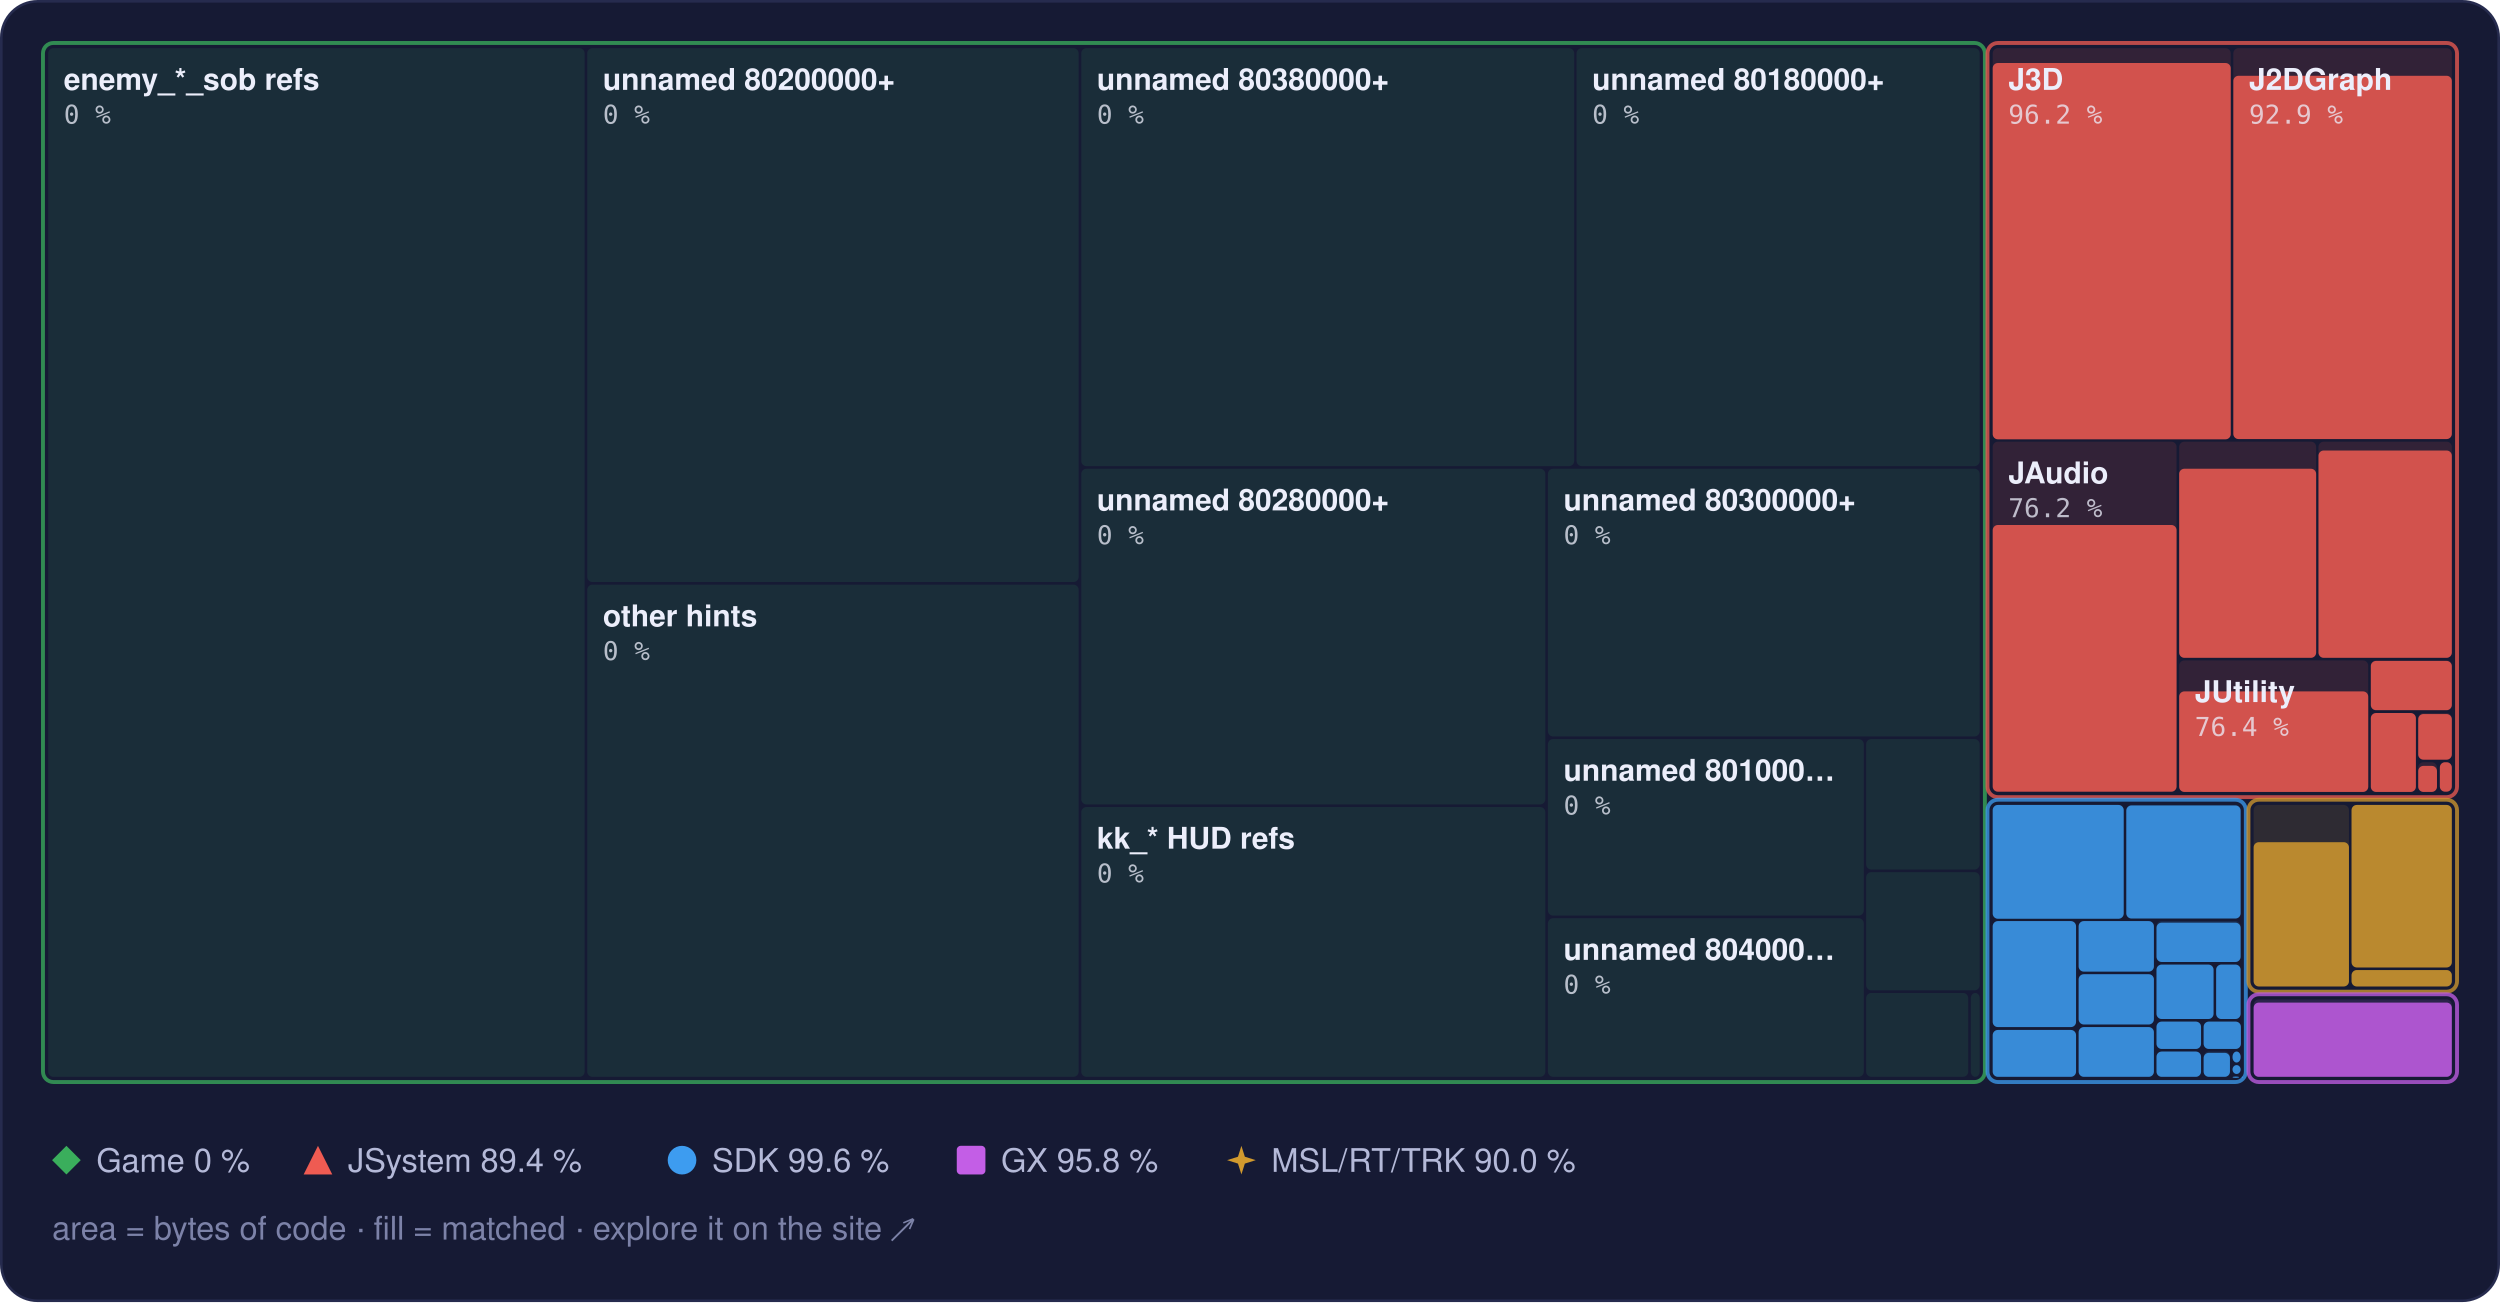
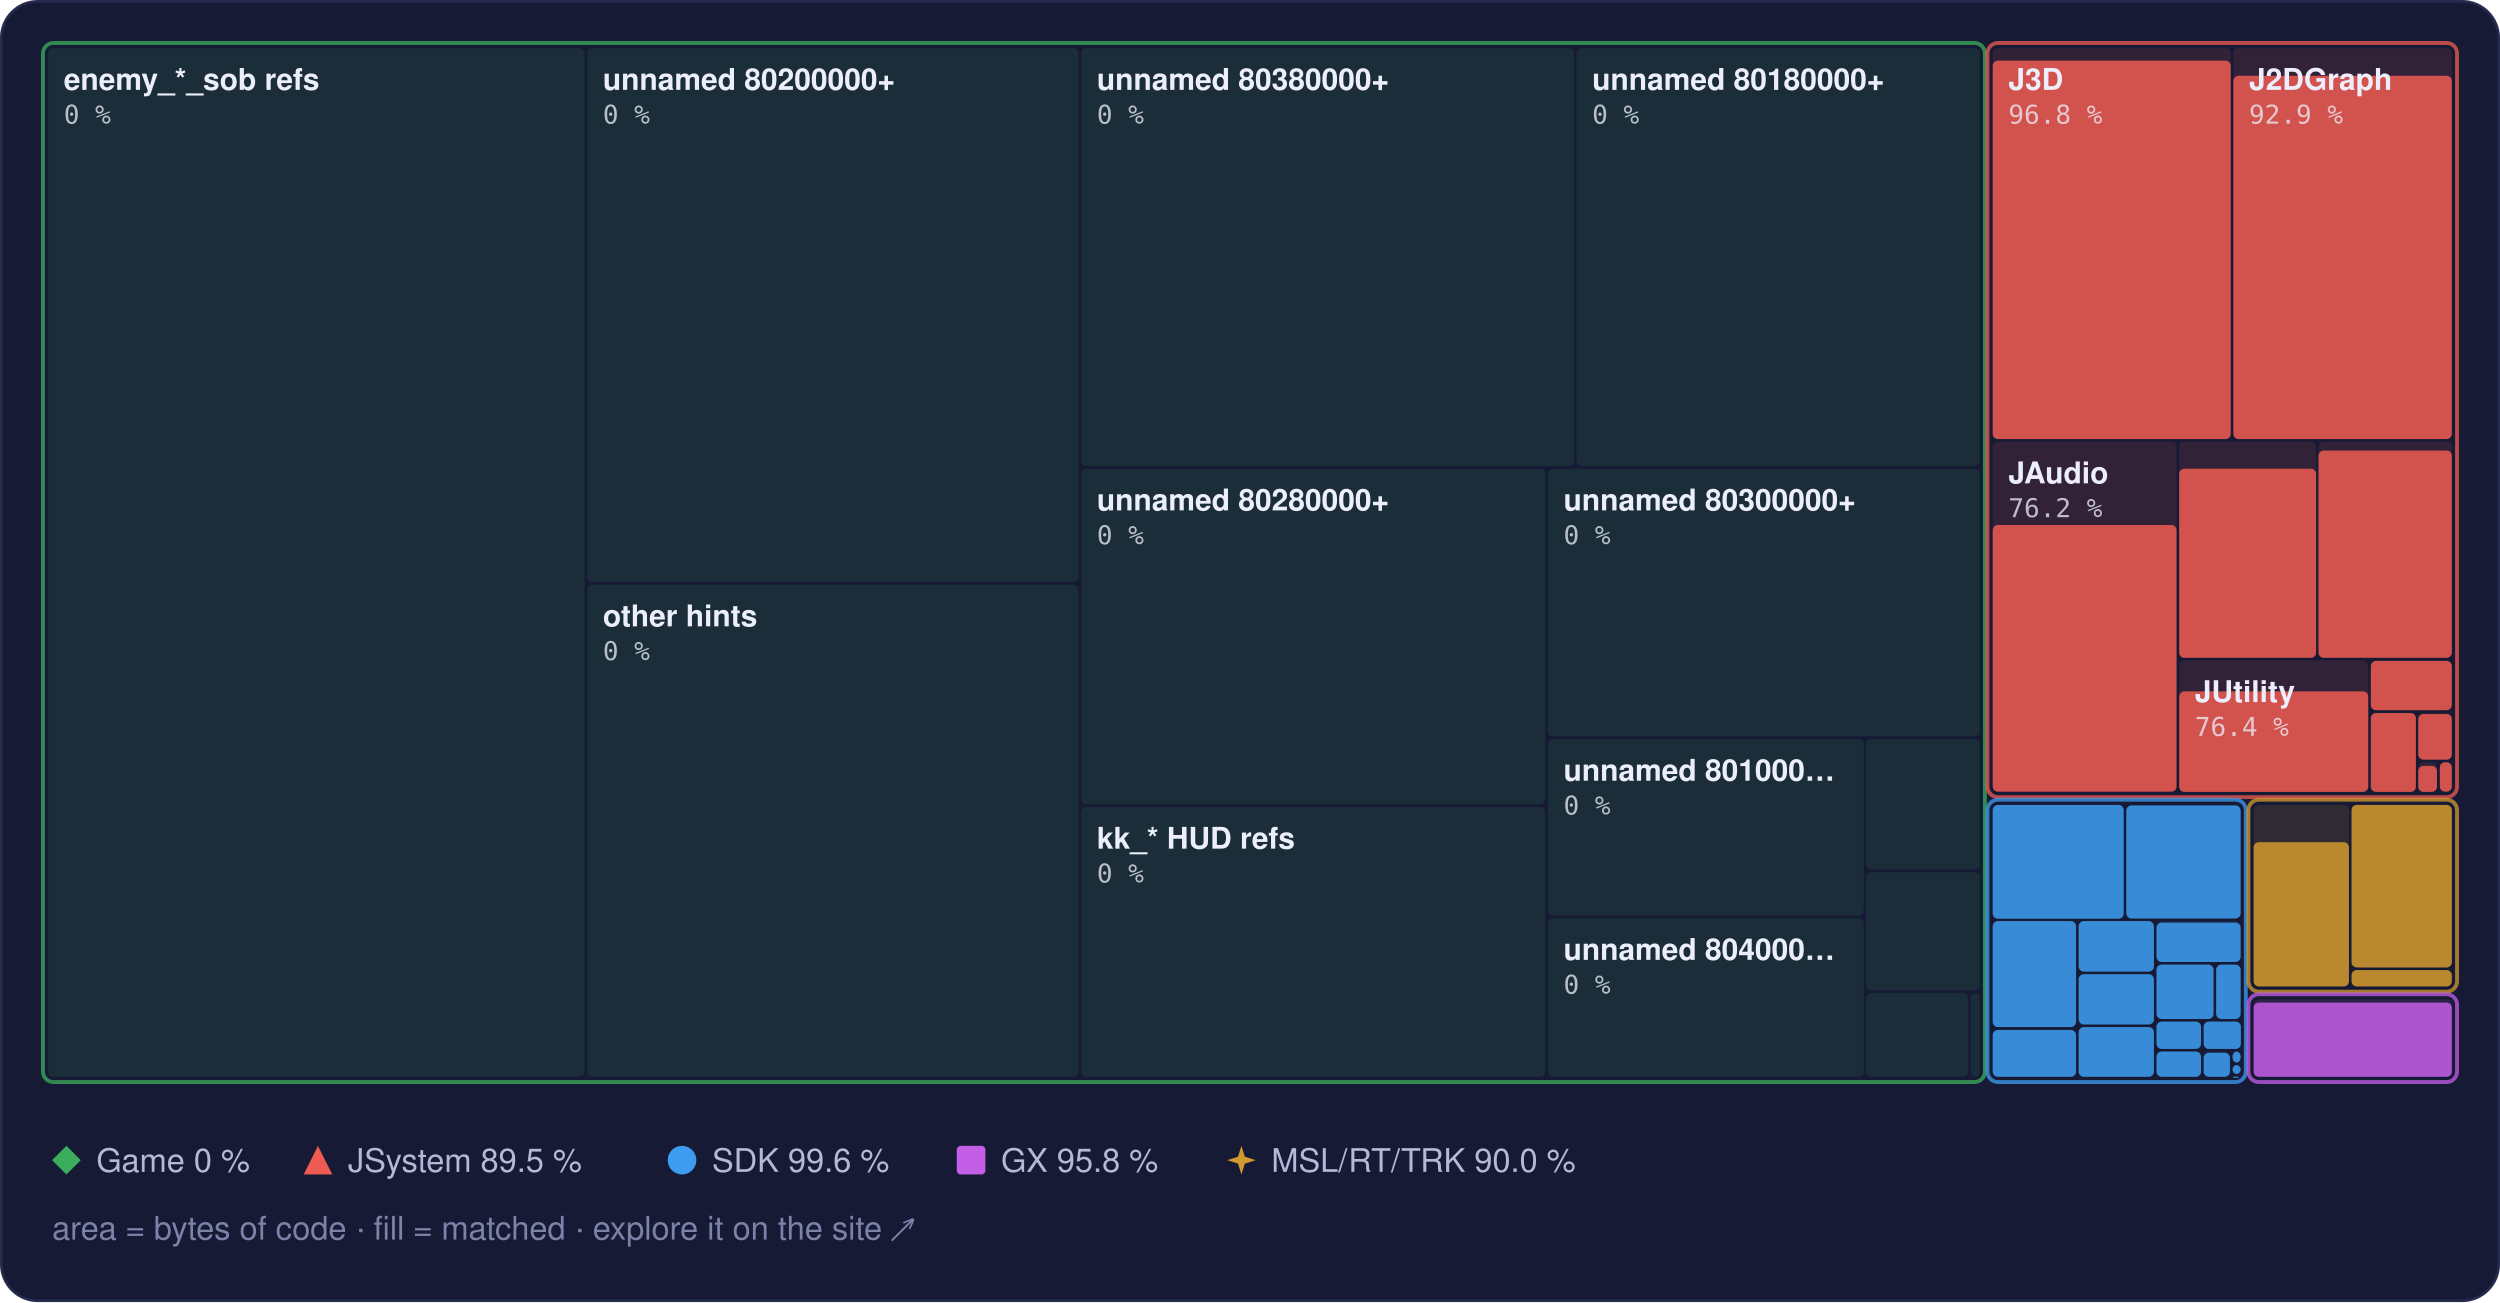
<svg xmlns="http://www.w3.org/2000/svg" width="960" height="500" viewBox="0 0 960 500" role="img" aria-label="Treemap of main.dol by library, area by bytes of code, filled to the matched share">
  <style>text { font-family: -apple-system, BlinkMacSystemFont, 'Segoe UI', Helvetica, Arial, sans-serif; } .mono { font-family: ui-monospace, SFMono-Regular, 'SF Mono', Menlo, Consolas, monospace; } .rise { transform-box: fill-box; transform-origin: 50% 100%; animation: rise 1.6s cubic-bezier(.2,.8,.2,1) .2s both; } @keyframes rise { from { transform: scaleY(0); } } @media (prefers-reduced-motion: reduce) { * { animation: none !important; } }</style>
  <rect x="0.5" y="0.5" width="959" height="499" rx="14" fill="#161a34" stroke="#262b4e" />
  <rect x="18.5" y="18.5" width="206.0" height="395.0" rx="2" fill="#3aae5c" fill-opacity="0.13" />
  <rect x="225.5" y="18.5" width="188.7" height="205.0" rx="2" fill="#3aae5c" fill-opacity="0.13" />
  <rect x="225.5" y="224.5" width="188.7" height="189.0" rx="2" fill="#3aae5c" fill-opacity="0.13" />
  <rect x="415.2" y="18.5" width="189.3" height="160.5" rx="2" fill="#3aae5c" fill-opacity="0.13" />
  <rect x="605.4" y="18.5" width="154.8" height="160.5" rx="2" fill="#3aae5c" fill-opacity="0.13" />
  <rect x="415.2" y="180.0" width="178.2" height="128.9" rx="2" fill="#3aae5c" fill-opacity="0.13" />
  <rect x="415.2" y="309.9" width="178.2" height="103.6" rx="2" fill="#3aae5c" fill-opacity="0.13" />
  <rect x="594.4" y="180.0" width="165.8" height="102.8" rx="2" fill="#3aae5c" fill-opacity="0.13" />
  <rect x="594.4" y="283.8" width="121.3" height="67.8" rx="2" fill="#3aae5c" fill-opacity="0.13" />
  <rect x="594.4" y="352.6" width="121.3" height="60.9" rx="2" fill="#3aae5c" fill-opacity="0.13" />
  <rect x="716.6" y="283.8" width="43.6" height="50.1" rx="2" fill="#3aae5c" fill-opacity="0.13" />
  <rect x="716.6" y="334.9" width="43.6" height="45.4" rx="2" fill="#3aae5c" fill-opacity="0.13" />
  <rect x="716.6" y="381.3" width="39.2" height="32.2" rx="2" fill="#3aae5c" fill-opacity="0.13" />
  <rect x="756.8" y="381.3" width="3.4" height="32.2" rx="2" fill="#3aae5c" fill-opacity="0.13" />
  <rect x="16.5" y="16.5" width="745.7" height="399.0" rx="4" fill="none" stroke="#3aae5c" stroke-opacity="0.75" stroke-width="1.5" />
  <rect x="765.2" y="18.5" width="91.4" height="150.1" rx="2" fill="#ef5b52" fill-opacity="0.13" />
-   <rect class="rise" x="765.2" y="24.2" width="91.4" height="144.5" rx="2" fill="#ef5b52" fill-opacity="0.85" />
+   <rect class="rise" x="765.2" y="23.3" width="91.4" height="145.3" rx="2" fill="#ef5b52" fill-opacity="0.85" />
  <rect x="857.6" y="18.5" width="83.9" height="150.1" rx="2" fill="#ef5b52" fill-opacity="0.13" />
  <rect class="rise" x="857.6" y="29.1" width="83.9" height="139.5" rx="2" fill="#ef5b52" fill-opacity="0.85" />
  <rect x="765.2" y="169.6" width="70.6" height="134.5" rx="2" fill="#ef5b52" fill-opacity="0.13" />
  <rect class="rise" x="765.2" y="201.6" width="70.6" height="102.4" rx="2" fill="#ef5b52" fill-opacity="0.85" />
  <rect x="836.8" y="169.6" width="52.6" height="83.0" rx="2" fill="#ef5b52" fill-opacity="0.13" />
  <rect class="rise" x="836.8" y="180.0" width="52.6" height="72.6" rx="2" fill="#ef5b52" fill-opacity="0.85" />
  <rect x="890.3" y="169.6" width="51.2" height="83.0" rx="2" fill="#ef5b52" fill-opacity="0.13" />
  <rect class="rise" x="890.3" y="173.0" width="51.2" height="79.6" rx="2" fill="#ef5b52" fill-opacity="0.85" />
  <rect x="836.8" y="253.6" width="72.6" height="50.5" rx="2" fill="#ef5b52" fill-opacity="0.13" />
  <rect class="rise" x="836.8" y="265.5" width="72.6" height="38.6" rx="2" fill="#ef5b52" fill-opacity="0.85" />
  <rect x="910.4" y="253.6" width="31.1" height="19.2" rx="2" fill="#ef5b52" fill-opacity="0.13" />
  <rect class="rise" x="910.4" y="253.8" width="31.1" height="18.9" rx="2" fill="#ef5b52" fill-opacity="0.85" />
  <rect x="910.4" y="273.8" width="17.3" height="30.3" rx="2" fill="#ef5b52" fill-opacity="0.13" />
  <rect class="rise" x="910.4" y="273.8" width="17.3" height="30.3" rx="2" fill="#ef5b52" fill-opacity="0.85" />
  <rect x="928.6" y="273.8" width="12.9" height="18.0" rx="2" fill="#ef5b52" fill-opacity="0.13" />
  <rect class="rise" x="928.6" y="274.2" width="12.9" height="17.5" rx="2" fill="#ef5b52" fill-opacity="0.85" />
  <rect x="928.6" y="292.7" width="7.2" height="11.3" rx="2" fill="#ef5b52" fill-opacity="0.13" />
  <rect class="rise" x="928.6" y="294.1" width="7.2" height="10.0" rx="2" fill="#ef5b52" fill-opacity="0.85" />
  <rect x="936.9" y="292.7" width="4.6" height="11.3" rx="2" fill="#ef5b52" fill-opacity="0.13" />
  <rect class="rise" x="936.9" y="292.7" width="4.6" height="11.3" rx="2" fill="#ef5b52" fill-opacity="0.85" />
  <rect x="763.2" y="16.5" width="180.3" height="289.6" rx="4" fill="none" stroke="#ef5b52" stroke-opacity="0.75" stroke-width="1.5" />
  <rect x="765.2" y="309.1" width="50.3" height="43.7" rx="2" fill="#3d9cf0" fill-opacity="0.13" />
  <rect class="rise" x="765.2" y="309.1" width="50.3" height="43.7" rx="2" fill="#3d9cf0" fill-opacity="0.85" />
  <rect x="816.5" y="309.1" width="43.9" height="43.7" rx="2" fill="#3d9cf0" fill-opacity="0.13" />
  <rect class="rise" x="816.5" y="309.3" width="43.9" height="43.4" rx="2" fill="#3d9cf0" fill-opacity="0.85" />
  <rect x="765.2" y="353.7" width="32.0" height="40.7" rx="2" fill="#3d9cf0" fill-opacity="0.13" />
  <rect class="rise" x="765.2" y="353.7" width="32.0" height="40.7" rx="2" fill="#3d9cf0" fill-opacity="0.85" />
  <rect x="765.2" y="395.5" width="32.0" height="18.0" rx="2" fill="#3d9cf0" fill-opacity="0.13" />
  <rect class="rise" x="765.2" y="395.5" width="32.0" height="18.0" rx="2" fill="#3d9cf0" fill-opacity="0.85" />
  <rect x="798.2" y="353.7" width="28.9" height="19.4" rx="2" fill="#3d9cf0" fill-opacity="0.13" />
  <rect class="rise" x="798.2" y="353.7" width="28.9" height="19.4" rx="2" fill="#3d9cf0" fill-opacity="0.85" />
  <rect x="798.2" y="374.1" width="28.9" height="19.3" rx="2" fill="#3d9cf0" fill-opacity="0.13" />
  <rect class="rise" x="798.2" y="374.1" width="28.9" height="19.3" rx="2" fill="#3d9cf0" fill-opacity="0.85" />
  <rect x="798.2" y="394.4" width="28.9" height="19.1" rx="2" fill="#3d9cf0" fill-opacity="0.13" />
  <rect class="rise" x="798.2" y="394.4" width="28.9" height="19.1" rx="2" fill="#3d9cf0" fill-opacity="0.85" />
  <rect x="828.1" y="353.7" width="32.3" height="15.7" rx="2" fill="#3d9cf0" fill-opacity="0.13" />
  <rect class="rise" x="828.1" y="354.3" width="32.3" height="15.1" rx="2" fill="#3d9cf0" fill-opacity="0.85" />
  <rect x="828.1" y="370.4" width="21.9" height="20.9" rx="2" fill="#3d9cf0" fill-opacity="0.13" />
  <rect class="rise" x="828.1" y="370.4" width="21.9" height="20.9" rx="2" fill="#3d9cf0" fill-opacity="0.85" />
  <rect x="851.0" y="370.4" width="9.4" height="20.9" rx="2" fill="#3d9cf0" fill-opacity="0.13" />
  <rect class="rise" x="851.0" y="370.4" width="9.4" height="20.9" rx="2" fill="#3d9cf0" fill-opacity="0.85" />
  <rect x="828.1" y="392.3" width="17.1" height="10.5" rx="2" fill="#3d9cf0" fill-opacity="0.13" />
  <rect class="rise" x="828.1" y="392.3" width="17.1" height="10.5" rx="2" fill="#3d9cf0" fill-opacity="0.85" />
  <rect x="828.1" y="403.8" width="17.1" height="9.7" rx="2" fill="#3d9cf0" fill-opacity="0.13" />
  <rect class="rise" x="828.1" y="403.8" width="17.1" height="9.7" rx="2" fill="#3d9cf0" fill-opacity="0.85" />
  <rect x="846.2" y="392.3" width="14.3" height="10.5" rx="2" fill="#3d9cf0" fill-opacity="0.13" />
  <rect class="rise" x="846.2" y="392.3" width="14.3" height="10.5" rx="2" fill="#3d9cf0" fill-opacity="0.85" />
  <rect x="846.2" y="403.8" width="10.1" height="9.7" rx="2" fill="#3d9cf0" fill-opacity="0.13" />
  <rect class="rise" x="846.2" y="404.3" width="10.1" height="9.2" rx="2" fill="#3d9cf0" fill-opacity="0.85" />
  <rect x="857.3" y="403.8" width="3.1" height="4.2" rx="2" fill="#3d9cf0" fill-opacity="0.13" />
  <rect class="rise" x="857.3" y="403.8" width="3.1" height="4.2" rx="2" fill="#3d9cf0" fill-opacity="0.85" />
  <rect x="857.3" y="409.0" width="3.1" height="3.4" rx="2" fill="#3d9cf0" fill-opacity="0.13" />
  <rect class="rise" x="857.3" y="409.0" width="3.1" height="3.4" rx="2" fill="#3d9cf0" fill-opacity="0.85" />
  <rect x="857.3" y="413.4" width="2.5" height="0.5" rx="2" fill="#3d9cf0" fill-opacity="0.13" />
  <rect class="rise" x="857.3" y="413.4" width="2.5" height="0.5" rx="2" fill="#3d9cf0" fill-opacity="0.85" />
  <rect x="860.8" y="413.4" width="0.5" height="0.5" rx="2" fill="#3d9cf0" fill-opacity="0.13" />
  <rect class="rise" x="860.8" y="413.4" width="0.5" height="0.5" rx="2" fill="#3d9cf0" fill-opacity="0.85" />
  <rect x="763.2" y="307.1" width="99.2" height="108.4" rx="4" fill="none" stroke="#3d9cf0" stroke-opacity="0.75" stroke-width="1.5" />
  <rect x="865.4" y="309.1" width="36.6" height="69.7" rx="2" fill="#d29a2e" fill-opacity="0.13" />
  <rect class="rise" x="865.4" y="323.4" width="36.6" height="55.4" rx="2" fill="#d29a2e" fill-opacity="0.85" />
  <rect x="903.0" y="309.1" width="38.5" height="62.4" rx="2" fill="#d29a2e" fill-opacity="0.13" />
  <rect class="rise" x="903.0" y="309.1" width="38.5" height="62.4" rx="2" fill="#d29a2e" fill-opacity="0.85" />
  <rect x="903.0" y="372.5" width="38.5" height="6.3" rx="2" fill="#d29a2e" fill-opacity="0.13" />
  <rect class="rise" x="903.0" y="372.5" width="38.5" height="6.3" rx="2" fill="#d29a2e" fill-opacity="0.85" />
  <rect x="863.4" y="307.1" width="80.1" height="73.7" rx="4" fill="none" stroke="#d29a2e" stroke-opacity="0.75" stroke-width="1.5" />
  <rect x="865.4" y="383.8" width="76.1" height="29.7" rx="2" fill="#c35ee6" fill-opacity="0.13" />
  <rect class="rise" x="865.4" y="385.0" width="76.1" height="28.5" rx="2" fill="#c35ee6" fill-opacity="0.85" />
  <rect x="863.4" y="381.8" width="80.1" height="33.7" rx="4" fill="none" stroke="#c35ee6" stroke-opacity="0.75" stroke-width="1.5" />
  <text x="24.5" y="34.5" font-size="11.5" font-weight="600" fill="#eceefb">enemy_*_sob refs</text>
  <text x="24.5" y="47.5" class="mono" font-size="10" fill="#eceefb" fill-opacity="0.75">0 %</text>
  <text x="231.5" y="34.5" font-size="11.5" font-weight="600" fill="#eceefb">unnamed 80200000+</text>
  <text x="231.5" y="47.5" class="mono" font-size="10" fill="#eceefb" fill-opacity="0.75">0 %</text>
  <text x="231.5" y="240.5" font-size="11.5" font-weight="600" fill="#eceefb">other hints</text>
  <text x="231.5" y="253.5" class="mono" font-size="10" fill="#eceefb" fill-opacity="0.75">0 %</text>
  <text x="421.2" y="34.5" font-size="11.5" font-weight="600" fill="#eceefb">unnamed 80380000+</text>
  <text x="421.2" y="47.5" class="mono" font-size="10" fill="#eceefb" fill-opacity="0.75">0 %</text>
  <text x="611.4" y="34.5" font-size="11.5" font-weight="600" fill="#eceefb">unnamed 80180000+</text>
  <text x="611.4" y="47.5" class="mono" font-size="10" fill="#eceefb" fill-opacity="0.75">0 %</text>
  <text x="421.2" y="196.0" font-size="11.5" font-weight="600" fill="#eceefb">unnamed 80280000+</text>
  <text x="421.2" y="209.0" class="mono" font-size="10" fill="#eceefb" fill-opacity="0.75">0 %</text>
  <text x="421.2" y="325.9" font-size="11.5" font-weight="600" fill="#eceefb">kk_* HUD refs</text>
  <text x="421.2" y="338.9" class="mono" font-size="10" fill="#eceefb" fill-opacity="0.75">0 %</text>
  <text x="600.4" y="196.0" font-size="11.5" font-weight="600" fill="#eceefb">unnamed 80300000+</text>
  <text x="600.4" y="209.0" class="mono" font-size="10" fill="#eceefb" fill-opacity="0.75">0 %</text>
  <text x="600.4" y="299.8" font-size="11.5" font-weight="600" fill="#eceefb">unnamed 801000…</text>
  <text x="600.4" y="312.8" class="mono" font-size="10" fill="#eceefb" fill-opacity="0.75">0 %</text>
  <text x="600.4" y="368.6" font-size="11.5" font-weight="600" fill="#eceefb">unnamed 804000…</text>
  <text x="600.4" y="381.6" class="mono" font-size="10" fill="#eceefb" fill-opacity="0.75">0 %</text>
  <text x="771.2" y="34.5" font-size="11.5" font-weight="600" fill="#eceefb">J3D</text>
-   <text x="771.2" y="47.5" class="mono" font-size="10" fill="#eceefb" fill-opacity="0.75">96.2 %</text>
+   <text x="771.2" y="47.5" class="mono" font-size="10" fill="#eceefb" fill-opacity="0.75">96.8 %</text>
  <text x="863.6" y="34.5" font-size="11.5" font-weight="600" fill="#eceefb">J2DGraph</text>
  <text x="863.6" y="47.5" class="mono" font-size="10" fill="#eceefb" fill-opacity="0.75">92.9 %</text>
  <text x="771.2" y="185.6" font-size="11.5" font-weight="600" fill="#eceefb">JAudio</text>
  <text x="771.2" y="198.6" class="mono" font-size="10" fill="#eceefb" fill-opacity="0.75">76.2 %</text>
  <text x="842.8" y="269.6" font-size="11.5" font-weight="600" fill="#eceefb">JUtility</text>
  <text x="842.8" y="282.6" class="mono" font-size="10" fill="#eceefb" fill-opacity="0.75">76.4 %</text>
  <g fill="#3aae5c">
    <path d="M25.5 440L31 445.5L25.5 451L20 445.5Z" />
  </g>
  <text x="37" y="450" font-size="12.5" fill="#b4b9d8">Game 0 %</text>
  <g fill="#ef5b52">
    <path d="M122.1 440L127.6 451L116.6 451Z" />
  </g>
-   <text x="133.6" y="450" font-size="12.5" fill="#b4b9d8">JSystem 89.4 %</text>
+   <text x="133.6" y="450" font-size="12.5" fill="#b4b9d8">JSystem 89.5 %</text>
  <g fill="#3d9cf0">
    <circle cx="261.9" cy="445.5" r="5.5" />
  </g>
  <text x="273.4" y="450" font-size="12.5" fill="#b4b9d8">SDK 99.6 %</text>
  <g fill="#c35ee6">
    <rect x="367.4" y="440" width="11" height="11" rx="1.5" />
  </g>
  <text x="384.4" y="450" font-size="12.5" fill="#b4b9d8">GX 95.8 %</text>
  <g fill="#d29a2e">
    <path d="M476.7 440L478.02 444.18L482.2 445.5L478.02 446.82L476.7 451L475.38 446.82L471.2 445.5L475.38 444.18Z" />
  </g>
  <text x="488.2" y="450" font-size="12.5" fill="#b4b9d8">MSL/RT/TRK 90.0 %</text>
  <text x="20" y="476" font-size="12.5" fill="#7c82a8">area = bytes of code · fill = matched · explore it on the site ↗</text>
</svg>
